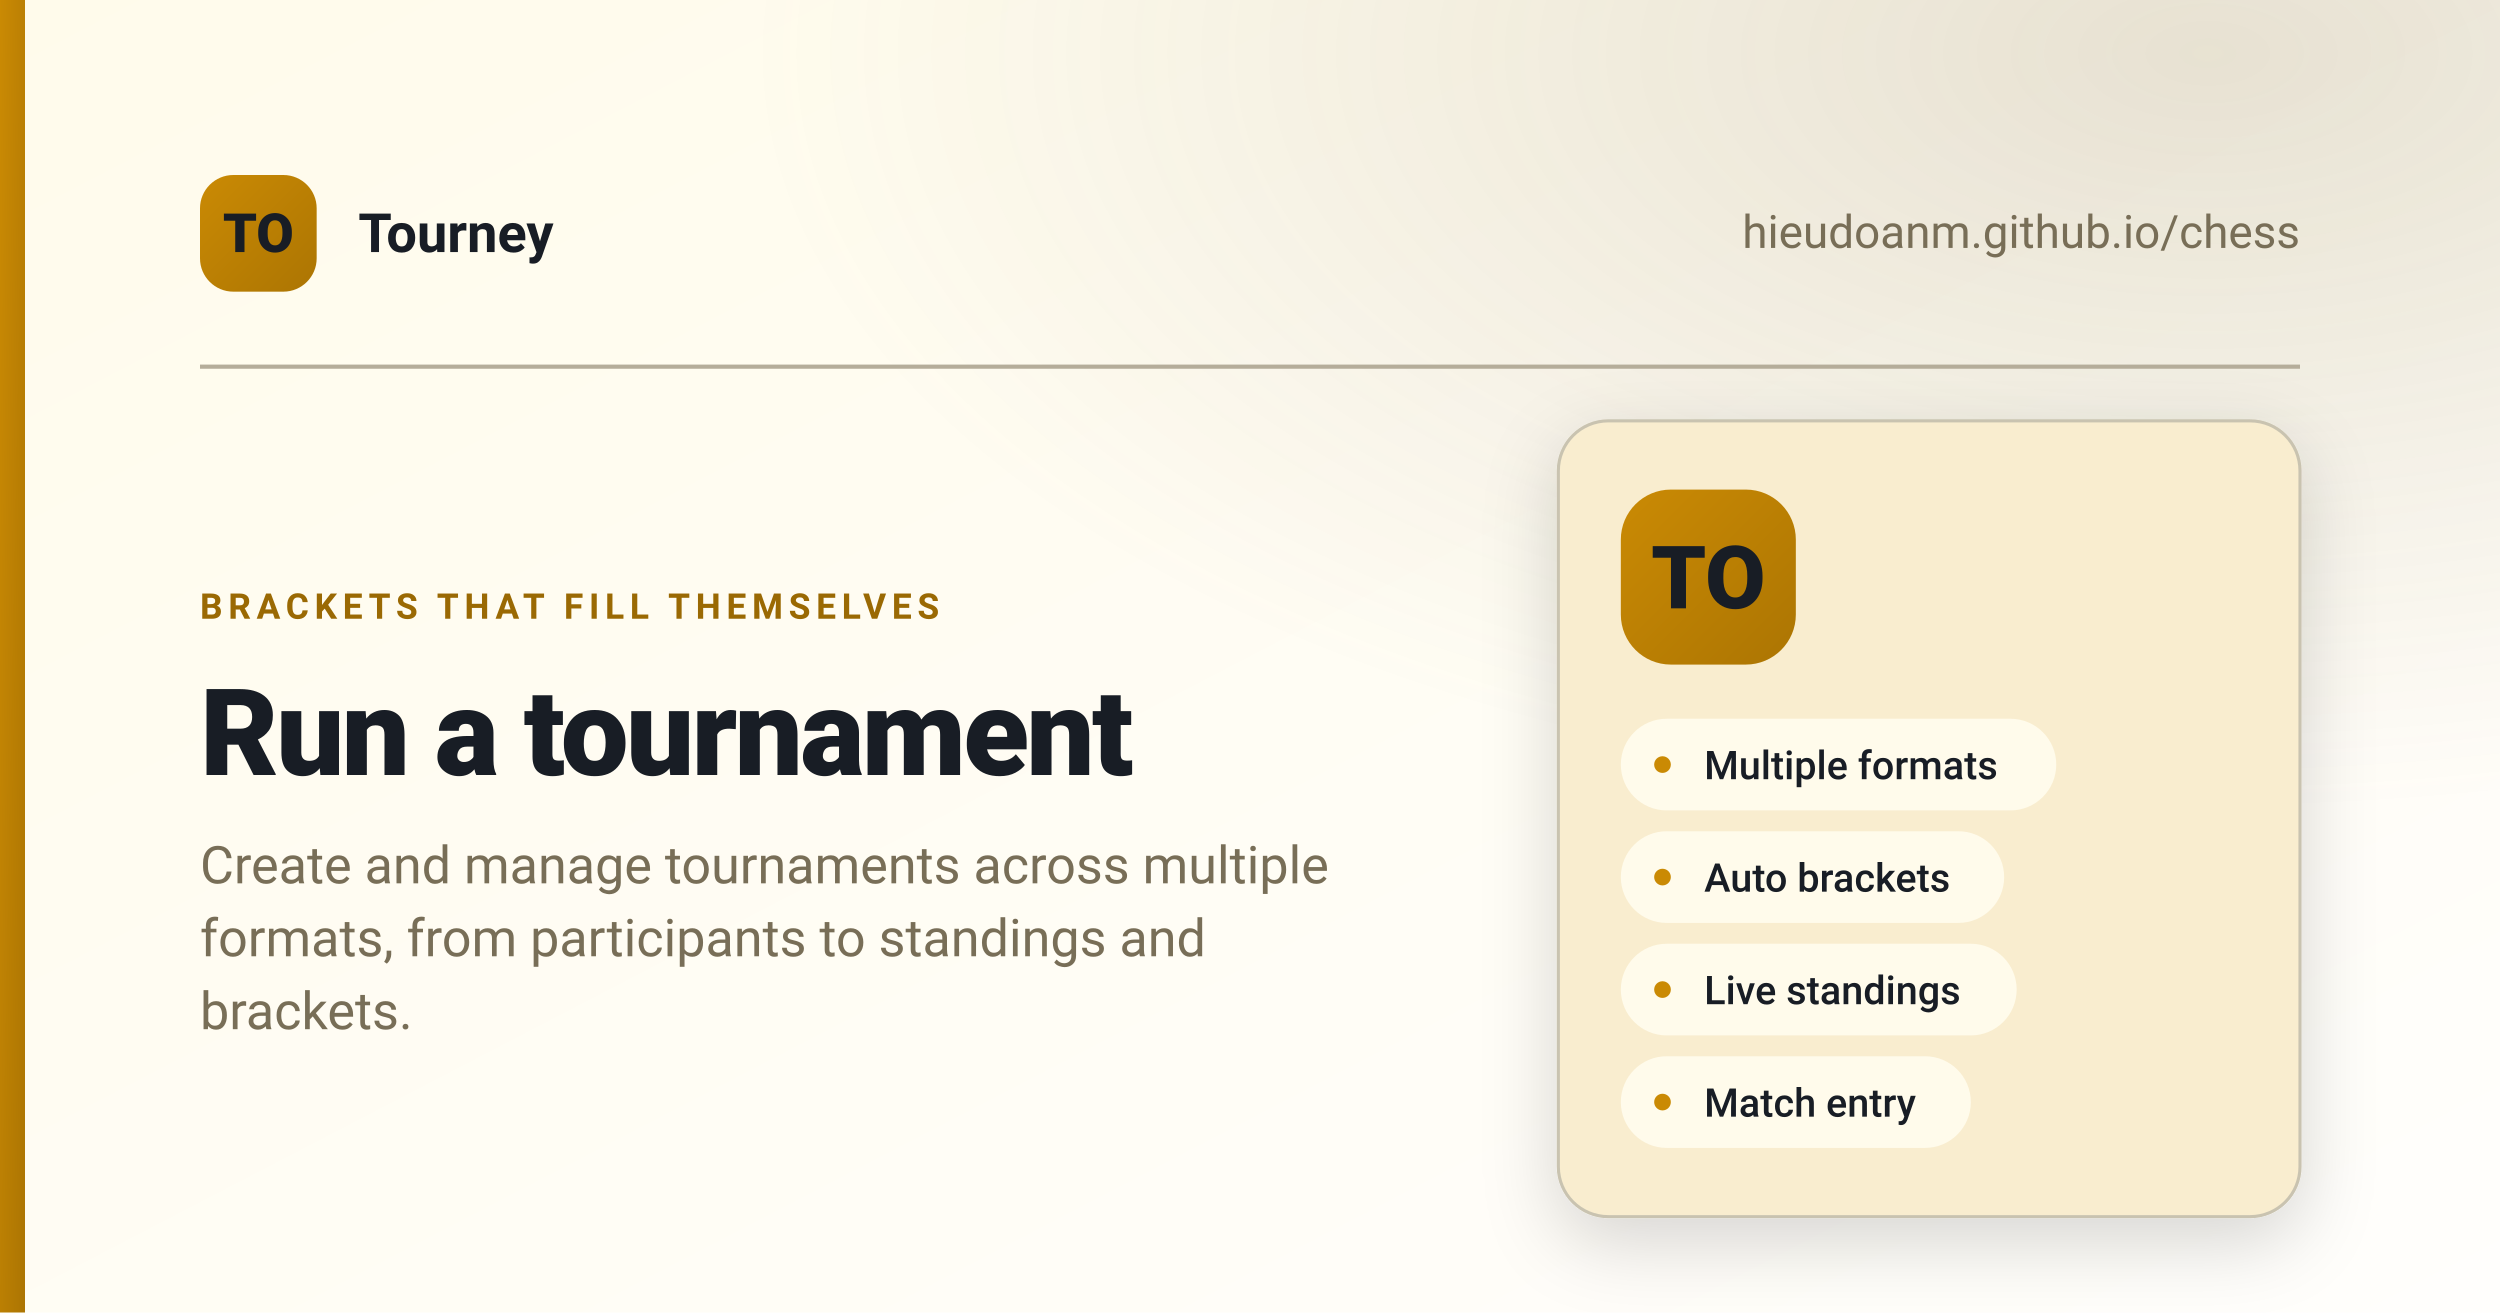
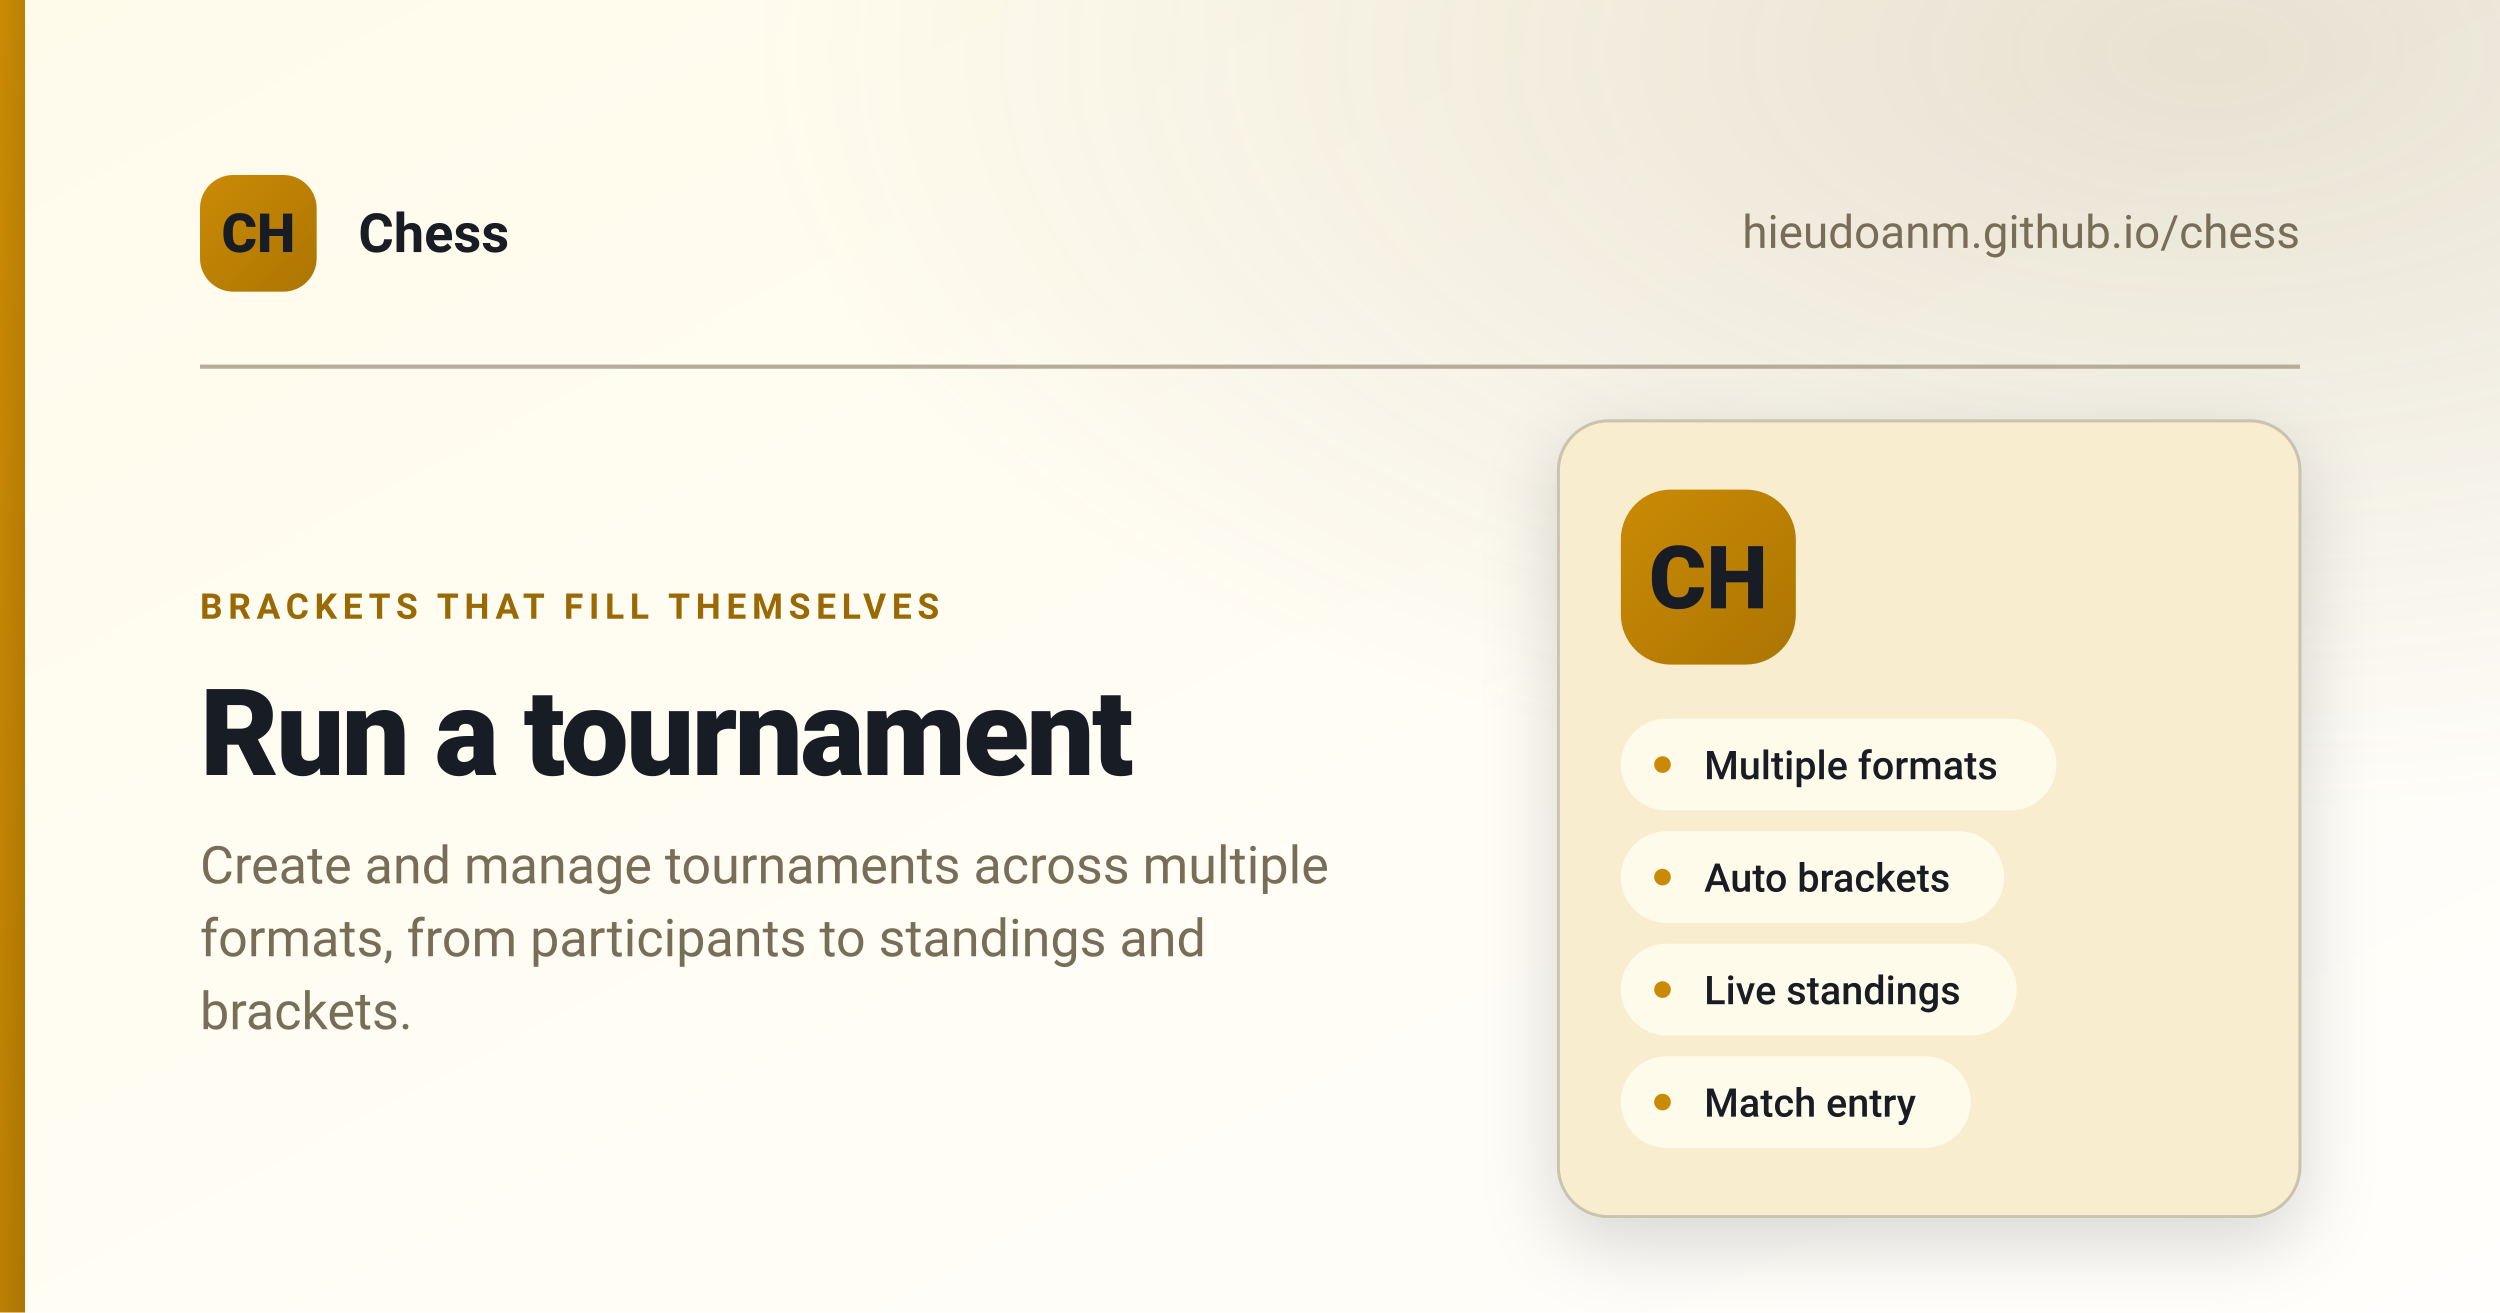
<svg xmlns="http://www.w3.org/2000/svg" width="1200" height="630" viewBox="0 0 1200 630" font-family="system-ui, -apple-system, 'Segoe UI', Roboto, 'Helvetica Neue', Arial, sans-serif">
  <defs>
    <linearGradient id="og-base" x1="0" y1="0" x2="1" y2="1">
      <stop offset="0" stop-color="#fffbeb" />
      <stop offset="1" stop-color="#fffefc" />
    </linearGradient>
    <radialGradient id="og-glow" cx="0.88" cy="0.04" r="0.58">
      <stop offset="0" stop-color="#746232" stop-opacity="0.17" />
      <stop offset="1" stop-color="#746232" stop-opacity="0" />
    </radialGradient>
    <linearGradient id="og-accent" x1="0" y1="0" x2="1" y2="1">
      <stop offset="0" stop-color="#ca8a04" />
      <stop offset="1" stop-color="#ac7503" />
    </linearGradient>
    <filter id="og-shadow" x="-20%" y="-20%" width="150%" height="150%">
      <feDropShadow dx="0" dy="12" stdDeviation="18" flood-color="#000000" flood-opacity="0.16" />
    </filter>
  </defs>
  <rect x="0" y="0" width="1200" height="630" fill="url(#og-base)" />
  <rect x="0" y="0" width="1200" height="630" fill="url(#og-glow)" />
  <rect x="0" y="0" width="12" height="630" fill="url(#og-accent)" />
  <g>
    <rect x="96" y="84" width="56" height="56" rx="16" fill="url(#og-accent)" />
-     <text x="124" y="121" text-anchor="middle" font-size="26" font-weight="800" fill="#181d25">TO</text>
-     <text x="172" y="121" font-size="26" font-weight="600" fill="#181d25">Tourney</text>
+     <text x="124" y="121" text-anchor="middle" font-size="26" font-weight="800" fill="#181d25">CH</text>
+     <text x="172" y="121" font-size="26" font-weight="600" fill="#181d25">Chess</text>
    <text x="1104" y="119" text-anchor="end" font-size="22" fill="#786e57">hieudoanm.github.io/chess</text>
  </g>
  <line x1="96" y1="176" x2="1104" y2="176" stroke="#b5ad9a" stroke-width="2" />
  <g font-size="17" font-weight="700" letter-spacing="0.16em" fill="#9a6903">
    <text x="96" y="297">BRACKETS THAT FILL THEMSELVES</text>
  </g>
  <g font-size="58" font-weight="800" fill="#181d25" letter-spacing="-0.022em">
    <text x="96" y="372">Run a tournament</text>
  </g>
  <g font-size="25" fill="#786e57">
    <text x="96" y="424">Create and manage tournaments across multiple</text>
    <text x="96" y="459">formats, from participants to standings and</text>
    <text x="96" y="494">brackets.</text>
  </g>
  <g>
    <rect x="748" y="202" width="356" height="382" rx="24" fill="#f9edcf" stroke="#c9c3b0" stroke-width="1.5" filter="url(#og-shadow)" />
    <rect x="778" y="235" width="84" height="84" rx="24" fill="url(#og-accent)" />
-     <text x="820" y="292" text-anchor="middle" font-size="42" font-weight="800" fill="#181d25">TO</text>
+     <text x="820" y="292" text-anchor="middle" font-size="42" font-weight="800" fill="#181d25">CH</text>
    <rect x="778" y="345" width="209" height="44" rx="22" fill="#fffbeb" />
    <circle cx="798" cy="367" r="4" fill="#ca8a04" />
    <text x="818" y="374" font-size="19" font-weight="500" fill="#181d25">Multiple formats</text>
    <rect x="778" y="399" width="184" height="44" rx="22" fill="#fffbeb" />
    <circle cx="798" cy="421" r="4" fill="#ca8a04" />
    <text x="818" y="428" font-size="19" font-weight="500" fill="#181d25">Auto brackets</text>
    <rect x="778" y="453" width="190" height="44" rx="22" fill="#fffbeb" />
    <circle cx="798" cy="475" r="4" fill="#ca8a04" />
    <text x="818" y="482" font-size="19" font-weight="500" fill="#181d25">Live standings</text>
    <rect x="778" y="507" width="168" height="44" rx="22" fill="#fffbeb" />
    <circle cx="798" cy="529" r="4" fill="#ca8a04" />
    <text x="818" y="536" font-size="19" font-weight="500" fill="#181d25">Match entry</text>
  </g>
</svg>
